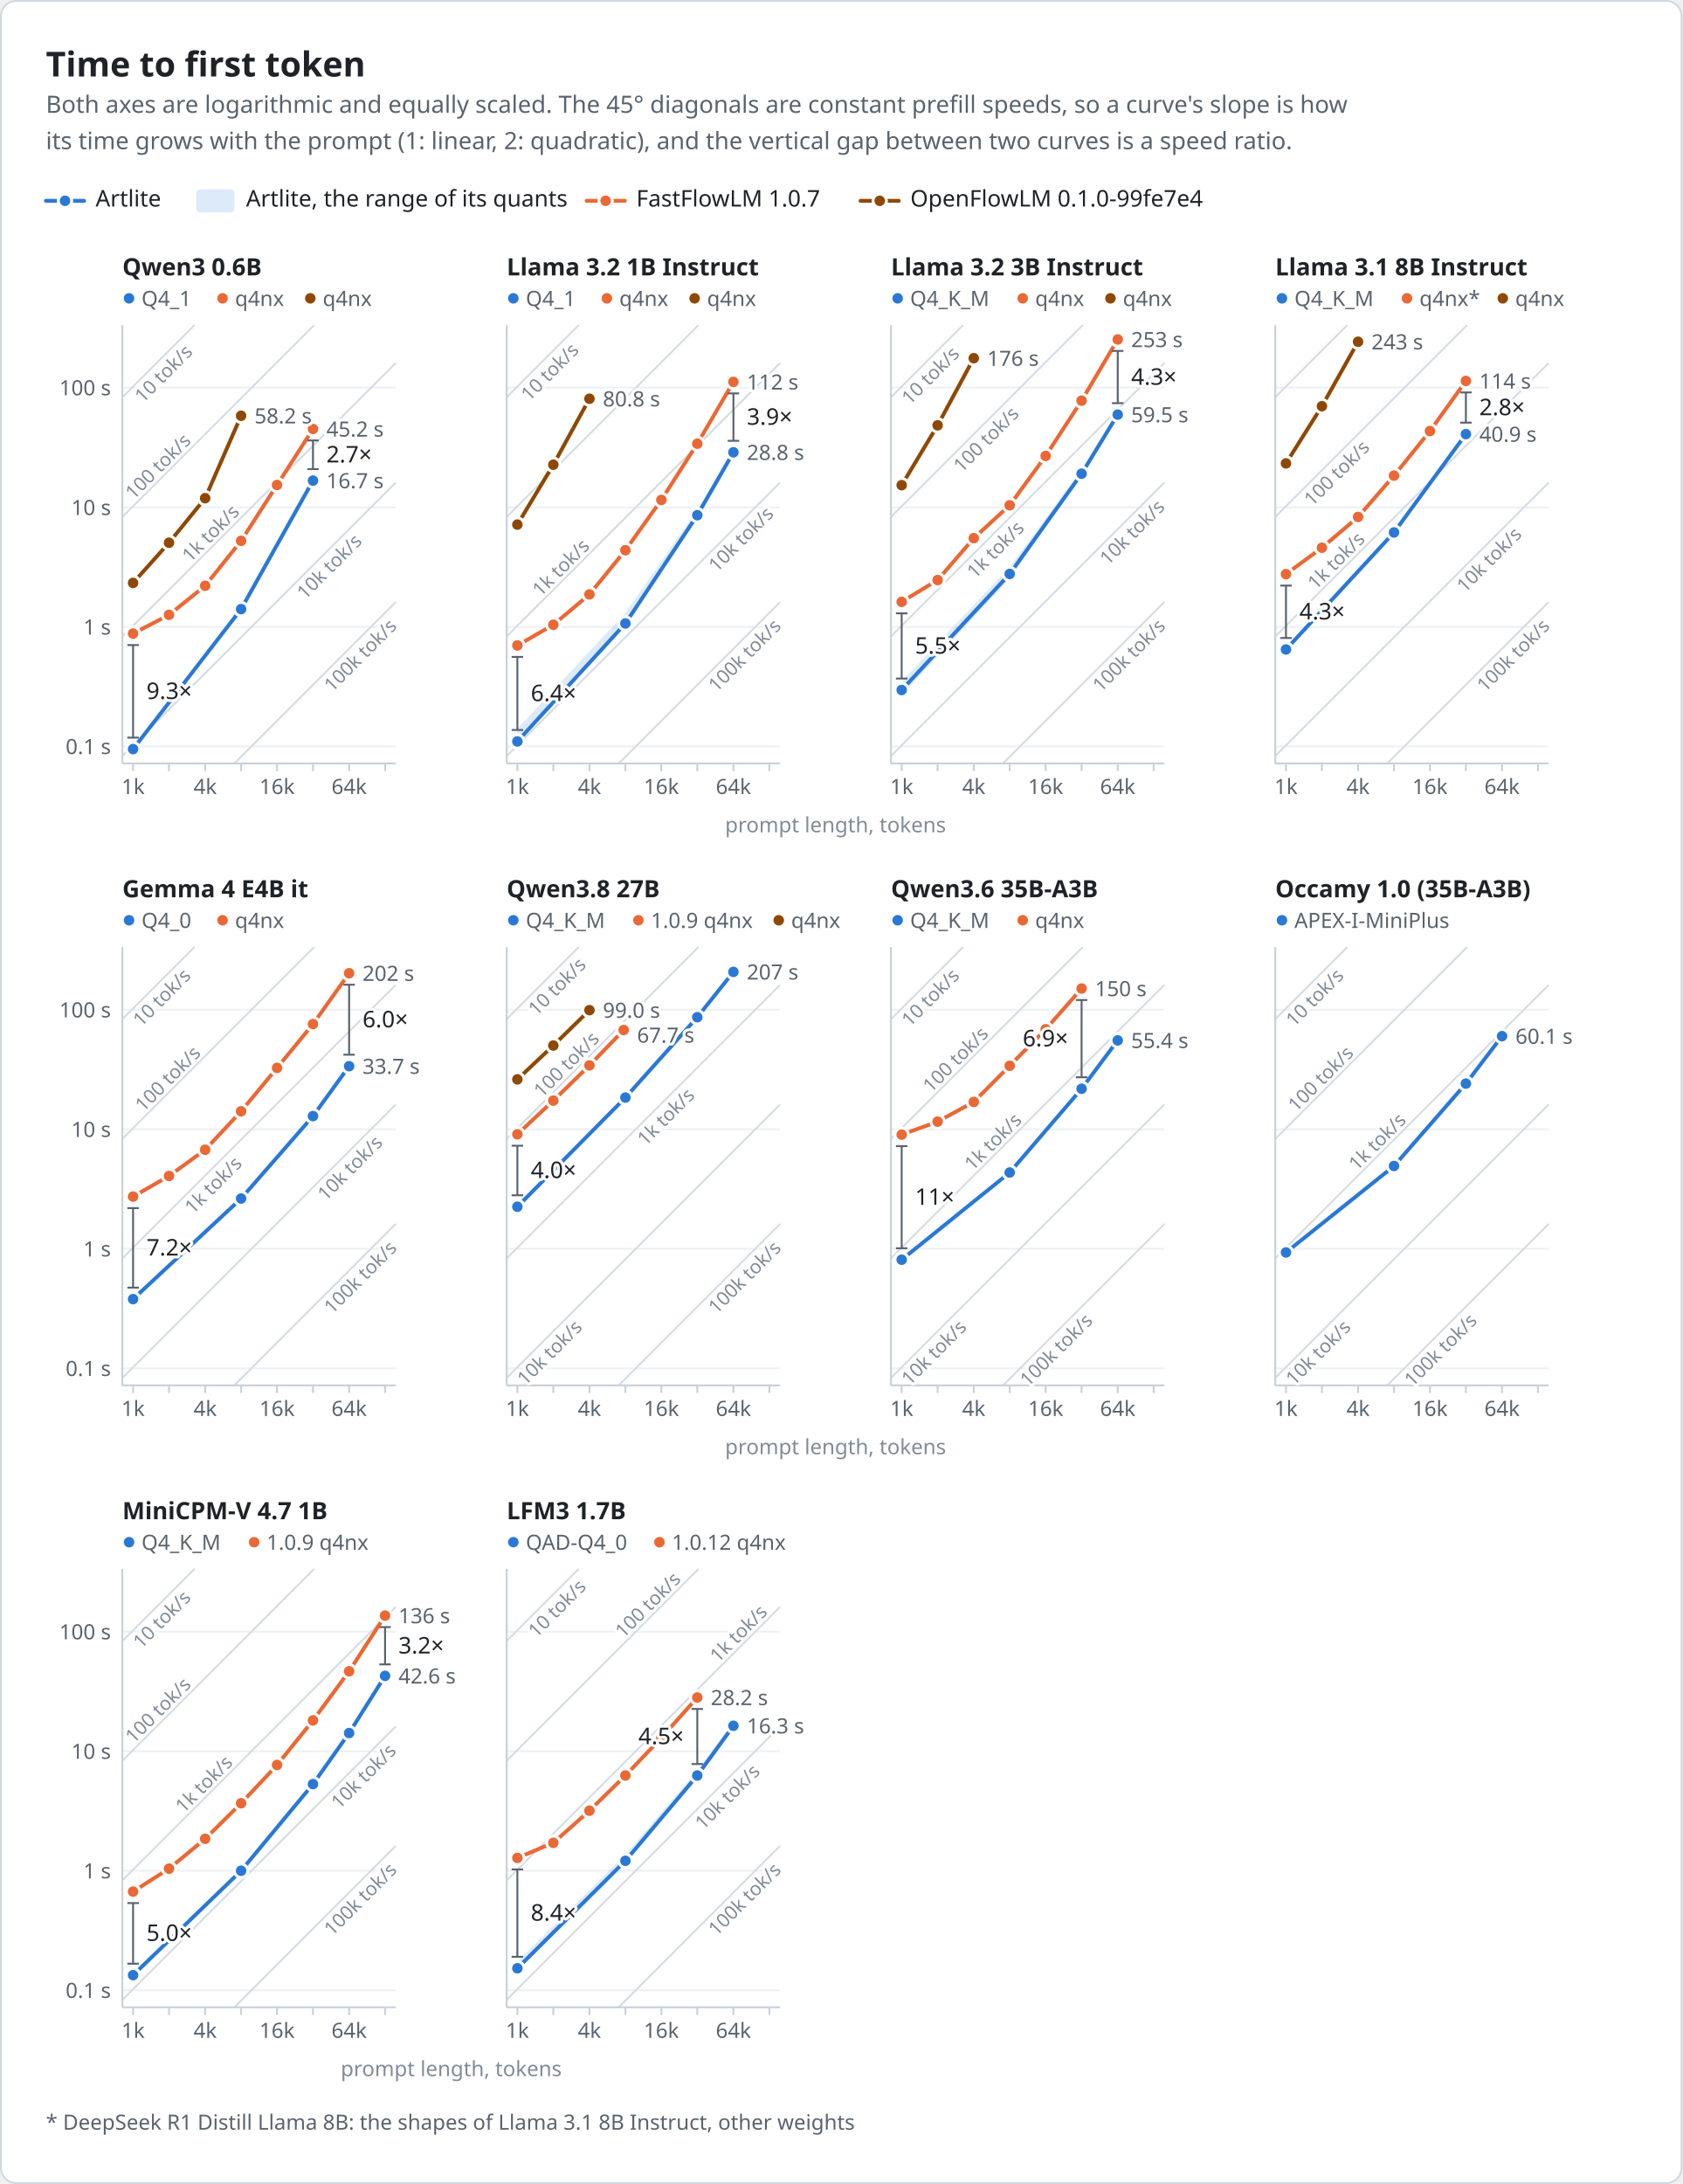
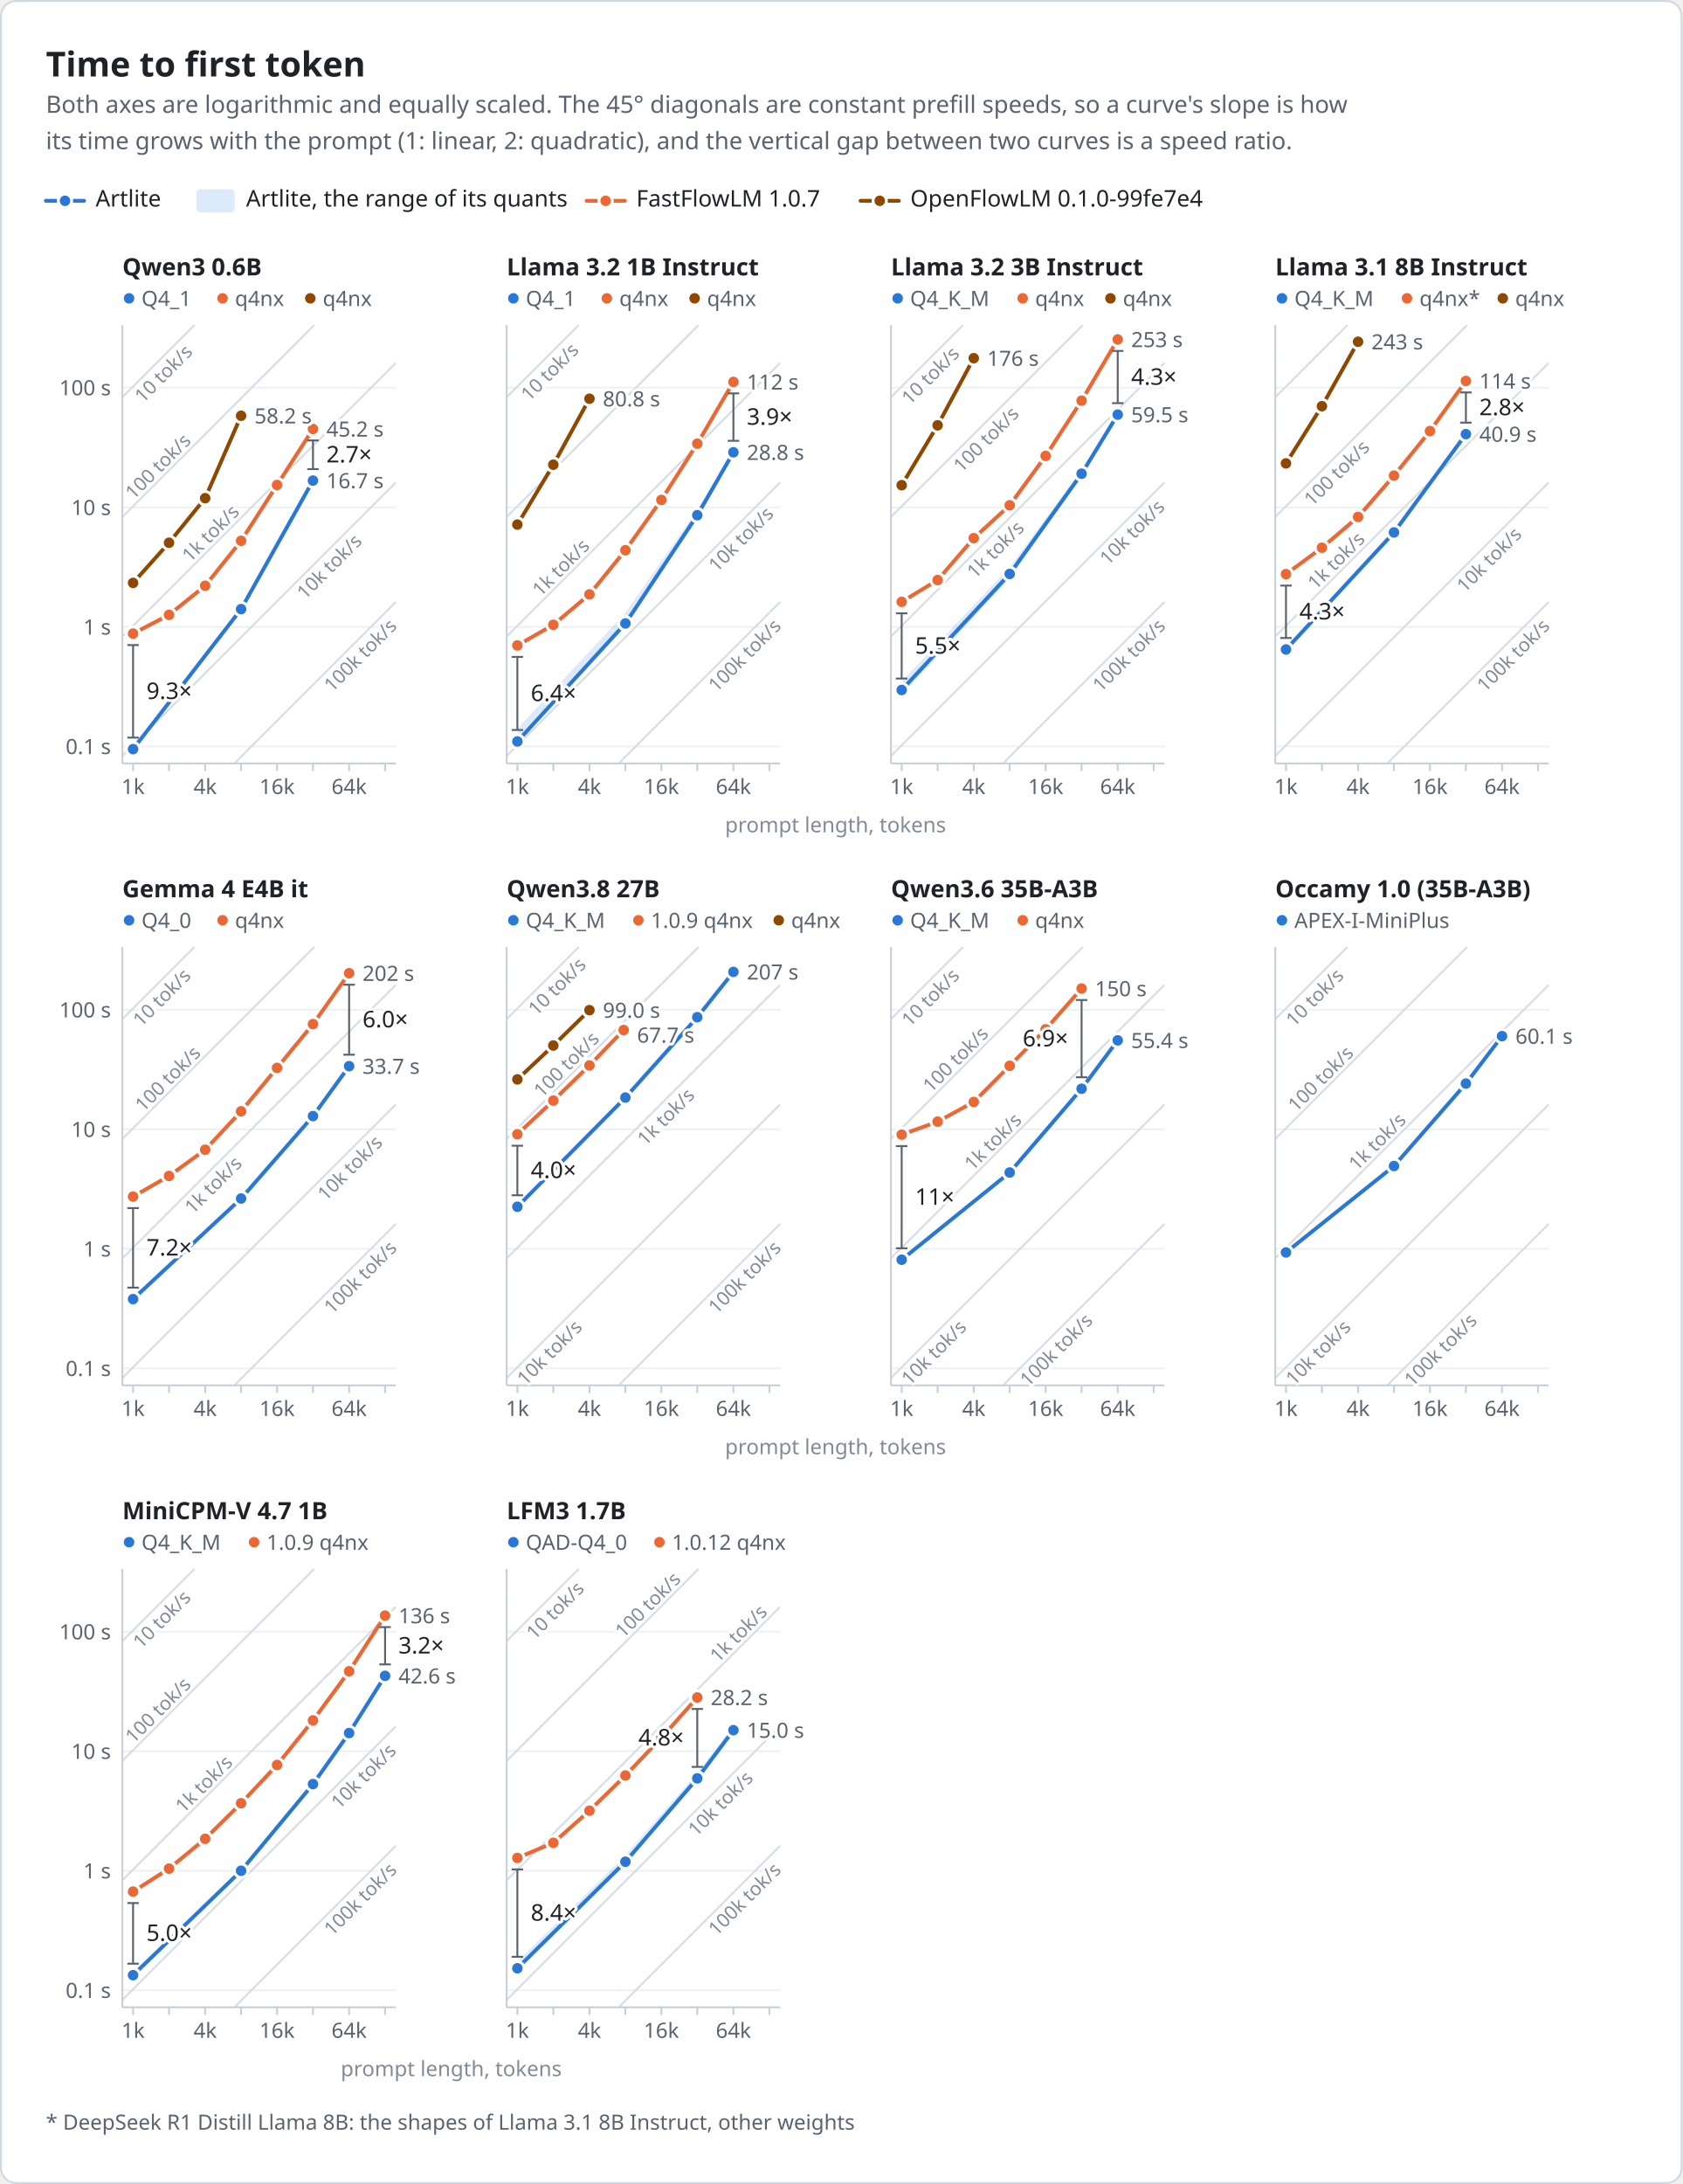
<svg xmlns="http://www.w3.org/2000/svg" width="880" height="1142" viewBox="0 0 880 1142" role="img" aria-labelledby="t d">
  <style>text{font-family:-apple-system, BlinkMacSystemFont, "Segoe UI", "Noto Sans", Helvetica, Arial, sans-serif;font-size:11px;fill:#59636e;font-variant-numeric:tabular-nums}.title{font-size:18px;font-weight:600;fill:#1f2328}.sub{font-size:12.5px}.h{font-size:12.5px;font-weight:600;fill:#1f2328}.lbl{font-size:12px;fill:#1f2328}.lbl2{font-size:12px}.strong{font-weight:600;fill:#1f2328}.muted{fill:#818b98}.small{font-size:10px}.halo{paint-order:stroke;stroke:#ffffff;stroke-width:3px;stroke-linejoin:round}.grid{stroke:#eef1f4}.axis{stroke:#c8d1da}.guide{stroke:#d5dce3}.bracket{stroke:#59636e;fill:none}.ft{fill:#86b6ef}.detail{font-size:12px;font-weight:400;fill:#59636e}.tile{fill:#eef1f4;stroke:#59636e;stroke-width:1}.cut{stroke:#59636e;stroke-width:.75;fill:none}.f0{fill:#2a78d6}.l0{stroke:#2a78d6;stroke-width:2;fill:none;stroke-linejoin:round;stroke-linecap:round}.d0{fill:#2a78d6;stroke:#ffffff;stroke-width:1.5}.b0{fill:#2a78d6;fill-opacity:.16}.f1{fill:#eb6834}.l1{stroke:#eb6834;stroke-width:2;fill:none;stroke-linejoin:round;stroke-linecap:round}.d1{fill:#eb6834;stroke:#ffffff;stroke-width:1.5}.b1{fill:#eb6834;fill-opacity:.16}.f2{fill:#1baf7a}.l2{stroke:#1baf7a;stroke-width:2;fill:none;stroke-linejoin:round;stroke-linecap:round}.d2{fill:#1baf7a;stroke:#ffffff;stroke-width:1.5}.b2{fill:#1baf7a;fill-opacity:.16}.f3{fill:#8f4801}.l3{stroke:#8f4801;stroke-width:2;fill:none;stroke-linejoin:round;stroke-linecap:round}.d3{fill:#8f4801;stroke:#ffffff;stroke-width:1.5}.b3{fill:#8f4801;fill-opacity:.16}</style>
  <rect x="0.5" y="0.5" width="879" height="1141" rx="8" fill="#ffffff" stroke="#d1d9e0" />
  <text x="24.0" y="40.0" class="title">Time to first token</text>
  <text x="24.0" y="59.0" class="sub">Both axes are logarithmic and equally scaled. The 45° diagonals are constant prefill speeds, so a curve's slope is how</text>
  <text x="24.0" y="78.0" class="sub">its time grows with the prompt (1: linear, 2: quadratic), and the vertical gap between two curves is a speed ratio.</text>
  <line x1="24.0" y1="105.0" x2="44.0" y2="105.0" class="l0" />
  <circle cx="34" cy="105" r="3.5" class="d0" />
  <text x="50.0" y="108.0" class="lbl">Artlite</text>
  <rect x="102.672" y="99" width="20" height="12" rx="2" class="b0" />
  <text x="128.7" y="108.0" class="lbl">Artlite, the range of its quants</text>
  <line x1="306.8" y1="105.0" x2="326.8" y2="105.0" class="l1" />
  <circle cx="316.756" cy="105" r="3.5" class="d1" />
  <text x="332.8" y="108.0" class="lbl">FastFlowLM 1.0.7</text>
  <line x1="450.1" y1="105.0" x2="470.1" y2="105.0" class="l3" />
  <circle cx="460.12" cy="105" r="3.5" class="d3" />
  <text x="476.1" y="108.0" class="lbl">OpenFlowLM 0.1.0-99fe7e4</text>
  <text x="64.0" y="144.0" class="h">Qwen3 0.6B</text>
  <circle cx="67.5" cy="156.0" r="3.5" class="d0" />
  <text x="74.0" y="160.0">Q4_1</text>
  <circle cx="116.4" cy="156.0" r="3.5" class="d1" />
  <text x="122.9" y="160.0">q4nx</text>
  <circle cx="162.3" cy="156.0" r="3.5" class="d3" />
  <text x="168.8" y="160.0">q4nx</text>
  <line x1="64.0" y1="390.3" x2="207.0" y2="390.3" class="grid" />
  <text x="58.0" y="394.3" text-anchor="end">0.1 s</text>
  <line x1="64.0" y1="327.8" x2="207.0" y2="327.8" class="grid" />
  <text x="58.0" y="331.8" text-anchor="end">1 s</text>
  <line x1="64.0" y1="265.3" x2="207.0" y2="265.3" class="grid" />
  <text x="58.0" y="269.3" text-anchor="end">10 s</text>
  <line x1="64.0" y1="202.7" x2="207.0" y2="202.7" class="grid" />
  <text x="58.0" y="206.7" text-anchor="end">100 s</text>
  <line x1="64.0" y1="207.7" x2="101.7" y2="170.0" class="guide" />
  <line x1="64.0" y1="270.3" x2="164.3" y2="170.0" class="guide" />
  <line x1="64.0" y1="332.8" x2="207.0" y2="189.8" class="guide" />
  <line x1="64.0" y1="395.3" x2="207.0" y2="252.3" class="guide" />
  <line x1="122.6" y1="399.2" x2="207.0" y2="314.8" class="guide" />
  <line x1="64.0" y1="399.2" x2="207.0" y2="399.2" class="axis" />
  <line x1="64.0" y1="170.0" x2="64.0" y2="399.2" class="axis" />
  <line x1="69.6" y1="399.2" x2="69.6" y2="403.2" class="axis" />
  <text x="69.6" y="415.2" text-anchor="middle">1k</text>
  <line x1="88.4" y1="399.2" x2="88.4" y2="403.2" class="axis" />
  <line x1="107.3" y1="399.2" x2="107.3" y2="403.2" class="axis" />
  <text x="107.3" y="415.2" text-anchor="middle">4k</text>
  <line x1="126.1" y1="399.2" x2="126.1" y2="403.2" class="axis" />
  <line x1="144.9" y1="399.2" x2="144.9" y2="403.2" class="axis" />
  <text x="144.9" y="415.2" text-anchor="middle">16k</text>
  <line x1="163.7" y1="399.2" x2="163.7" y2="403.2" class="axis" />
  <line x1="182.6" y1="399.2" x2="182.6" y2="403.2" class="axis" />
  <text x="182.6" y="415.2" text-anchor="middle">64k</text>
  <line x1="201.4" y1="399.2" x2="201.4" y2="403.2" class="axis" />
  <polyline points="69.6,331.3 88.4,321.5 107.3,306.3 126.1,282.8 144.9,253.6 163.7,224.3" class="l1" />
  <circle cx="69.6" cy="331.3" r="3.5" class="d1" />
  <circle cx="88.4" cy="321.5" r="3.5" class="d1" />
  <circle cx="107.3" cy="306.3" r="3.5" class="d1" />
  <circle cx="126.1" cy="282.8" r="3.5" class="d1" />
  <circle cx="144.9" cy="253.6" r="3.5" class="d1" />
  <circle cx="163.7" cy="224.3" r="3.5" class="d1" />
  <polyline points="69.6,304.8 88.4,283.8 107.3,260.5 126.1,217.4" class="l3" />
  <circle cx="69.6" cy="304.8" r="3.5" class="d3" />
  <circle cx="88.4" cy="283.8" r="3.5" class="d3" />
  <circle cx="107.3" cy="260.5" r="3.5" class="d3" />
  <circle cx="126.1" cy="217.4" r="3.5" class="d3" />
  <polyline points="69.6,391.7 126.1,318.5 163.7,251.3" class="l0" />
  <circle cx="69.6" cy="391.7" r="3.5" class="d0" />
  <circle cx="126.1" cy="318.5" r="3.5" class="d0" />
  <circle cx="163.7" cy="251.3" r="3.5" class="d0" />
  <text x="133.1" y="221.4" class="halo">58.2 s</text>
  <text x="170.7" y="228.3" class="halo">45.2 s</text>
  <text x="170.7" y="255.3" class="halo">16.7 s</text>
  <path d="M66.6,385.7h6M69.6,385.7V337.3M66.6,337.3h6" class="bracket" />
  <text x="76.6" y="365.5" class="lbl halo">9.3×</text>
  <path d="M160.7,245.3h6M163.7,245.3V230.3M160.7,230.3h6" class="bracket" />
  <text x="170.7" y="241.8" class="lbl halo">2.7×</text>
  <text x="88.0" y="197.8" text-anchor="middle" class="muted small halo" transform="rotate(-45.0 88.0 197.8)">10 tok/s</text>
  <text x="85.1" y="246.3" text-anchor="middle" class="muted small halo" transform="rotate(-45.0 85.1 246.3)">100 tok/s</text>
  <text x="112.6" y="281.3" text-anchor="middle" class="muted small halo" transform="rotate(-45.0 112.6 281.3)">1k tok/s</text>
  <text x="174.7" y="298.7" text-anchor="middle" class="muted small halo" transform="rotate(-45.0 174.7 298.7)">10k tok/s</text>
  <text x="190.9" y="345.1" text-anchor="middle" class="muted small halo" transform="rotate(-45.0 190.9 345.1)">100k tok/s</text>
  <text x="265.0" y="144.0" class="h">Llama 3.2 1B Instruct</text>
  <circle cx="268.5" cy="156.0" r="3.5" class="d0" />
  <text x="275.0" y="160.0">Q4_1</text>
  <circle cx="317.4" cy="156.0" r="3.5" class="d1" />
  <text x="323.9" y="160.0">q4nx</text>
  <circle cx="363.3" cy="156.0" r="3.5" class="d3" />
  <text x="369.8" y="160.0">q4nx</text>
  <line x1="265.0" y1="390.3" x2="408.0" y2="390.3" class="grid" />
  <line x1="265.0" y1="327.8" x2="408.0" y2="327.8" class="grid" />
  <line x1="265.0" y1="265.3" x2="408.0" y2="265.3" class="grid" />
  <line x1="265.0" y1="202.7" x2="408.0" y2="202.7" class="grid" />
  <line x1="265.0" y1="207.7" x2="302.7" y2="170.0" class="guide" />
  <line x1="265.0" y1="270.3" x2="365.3" y2="170.0" class="guide" />
  <line x1="265.0" y1="332.8" x2="408.0" y2="189.8" class="guide" />
  <line x1="265.0" y1="395.3" x2="408.0" y2="252.3" class="guide" />
  <line x1="323.6" y1="399.2" x2="408.0" y2="314.8" class="guide" />
  <line x1="265.0" y1="399.2" x2="408.0" y2="399.2" class="axis" />
  <line x1="265.0" y1="170.0" x2="265.0" y2="399.2" class="axis" />
  <line x1="270.6" y1="399.2" x2="270.6" y2="403.2" class="axis" />
  <text x="270.6" y="415.2" text-anchor="middle">1k</text>
  <line x1="289.4" y1="399.2" x2="289.4" y2="403.2" class="axis" />
  <line x1="308.3" y1="399.2" x2="308.3" y2="403.2" class="axis" />
  <text x="308.3" y="415.2" text-anchor="middle">4k</text>
  <line x1="327.1" y1="399.2" x2="327.1" y2="403.2" class="axis" />
  <line x1="345.9" y1="399.2" x2="345.9" y2="403.2" class="axis" />
  <text x="345.9" y="415.2" text-anchor="middle">16k</text>
  <line x1="364.7" y1="399.2" x2="364.7" y2="403.2" class="axis" />
  <line x1="383.6" y1="399.2" x2="383.6" y2="403.2" class="axis" />
  <text x="383.6" y="415.2" text-anchor="middle">64k</text>
  <line x1="402.4" y1="399.2" x2="402.4" y2="403.2" class="axis" />
  <polygon points="270.6,381.0 327.1,320.5 364.7,266.5 383.6,234.8 383.6,236.6 364.7,269.4 327.1,326.0 270.6,387.7" class="b0" />
  <polyline points="270.6,337.5 289.4,326.7 308.3,310.8 327.1,287.7 345.9,261.4 364.7,232.0 383.6,199.7" class="l1" />
  <circle cx="270.6" cy="337.5" r="3.5" class="d1" />
  <circle cx="289.4" cy="326.7" r="3.5" class="d1" />
  <circle cx="308.3" cy="310.8" r="3.5" class="d1" />
  <circle cx="327.1" cy="287.7" r="3.5" class="d1" />
  <circle cx="345.9" cy="261.4" r="3.5" class="d1" />
  <circle cx="364.7" cy="232.0" r="3.5" class="d1" />
  <circle cx="383.6" cy="199.7" r="3.5" class="d1" />
  <polyline points="270.6,274.3 289.4,243.0 308.3,208.5" class="l3" />
  <circle cx="270.6" cy="274.3" r="3.5" class="d3" />
  <circle cx="289.4" cy="243.0" r="3.5" class="d3" />
  <circle cx="308.3" cy="208.5" r="3.5" class="d3" />
  <polyline points="270.6,387.7 327.1,326.0 364.7,269.4 383.6,236.5" class="l0" />
  <circle cx="270.6" cy="387.7" r="3.5" class="d0" />
  <circle cx="327.1" cy="326.0" r="3.5" class="d0" />
  <circle cx="364.7" cy="269.4" r="3.5" class="d0" />
  <circle cx="383.6" cy="236.5" r="3.5" class="d0" />
  <text x="390.6" y="203.7" class="halo">112 s</text>
  <text x="315.3" y="212.5" class="halo">80.8 s</text>
  <text x="390.6" y="240.5" class="halo">28.8 s</text>
  <path d="M267.6,381.7h6M270.6,381.7V343.5M267.6,343.5h6" class="bracket" />
  <text x="277.6" y="366.6" class="lbl halo">6.4×</text>
  <path d="M380.6,230.5h6M383.6,230.5V205.7M380.6,205.7h6" class="bracket" />
  <text x="390.6" y="222.1" class="lbl halo">3.9×</text>
  <text x="290.0" y="196.9" text-anchor="middle" class="muted small halo" transform="rotate(-45.0 290.0 196.9)">10 tok/s</text>
  <text x="295.8" y="299.2" text-anchor="middle" class="muted small halo" transform="rotate(-45.0 295.8 299.2)">1k tok/s</text>
  <text x="390.0" y="284.4" text-anchor="middle" class="muted small halo" transform="rotate(-45.0 390.0 284.4)">10k tok/s</text>
  <text x="391.9" y="345.1" text-anchor="middle" class="muted small halo" transform="rotate(-45.0 391.9 345.1)">100k tok/s</text>
  <text x="466.0" y="144.0" class="h">Llama 3.2 3B Instruct</text>
  <circle cx="469.5" cy="156.0" r="3.5" class="d0" />
  <text x="476.0" y="160.0">Q4_K_M</text>
  <circle cx="534.9" cy="156.0" r="3.5" class="d1" />
  <text x="541.4" y="160.0">q4nx</text>
  <circle cx="580.8" cy="156.0" r="3.5" class="d3" />
  <text x="587.3" y="160.0">q4nx</text>
  <line x1="466.0" y1="390.3" x2="609.0" y2="390.3" class="grid" />
  <line x1="466.0" y1="327.8" x2="609.0" y2="327.8" class="grid" />
  <line x1="466.0" y1="265.3" x2="609.0" y2="265.3" class="grid" />
  <line x1="466.0" y1="202.7" x2="609.0" y2="202.7" class="grid" />
  <line x1="466.0" y1="207.7" x2="503.7" y2="170.0" class="guide" />
  <line x1="466.0" y1="270.3" x2="566.3" y2="170.0" class="guide" />
  <line x1="466.0" y1="332.8" x2="609.0" y2="189.8" class="guide" />
  <line x1="466.0" y1="395.3" x2="609.0" y2="252.3" class="guide" />
  <line x1="524.6" y1="399.2" x2="609.0" y2="314.8" class="guide" />
  <line x1="466.0" y1="399.2" x2="609.0" y2="399.2" class="axis" />
  <line x1="466.0" y1="170.0" x2="466.0" y2="399.2" class="axis" />
  <line x1="471.6" y1="399.2" x2="471.6" y2="403.2" class="axis" />
  <text x="471.6" y="415.2" text-anchor="middle">1k</text>
  <line x1="490.4" y1="399.2" x2="490.4" y2="403.2" class="axis" />
  <line x1="509.3" y1="399.2" x2="509.3" y2="403.2" class="axis" />
  <text x="509.3" y="415.2" text-anchor="middle">4k</text>
  <line x1="528.1" y1="399.2" x2="528.1" y2="403.2" class="axis" />
  <line x1="546.9" y1="399.2" x2="546.9" y2="403.2" class="axis" />
  <text x="546.9" y="415.2" text-anchor="middle">16k</text>
  <line x1="565.7" y1="399.2" x2="565.7" y2="403.2" class="axis" />
  <line x1="584.6" y1="399.2" x2="584.6" y2="403.2" class="axis" />
  <text x="584.6" y="415.2" text-anchor="middle">64k</text>
  <line x1="603.4" y1="399.2" x2="603.4" y2="403.2" class="axis" />
  <polygon points="471.6,356.3 528.1,296.5 565.7,245.6 565.7,249.2 528.1,302.5 471.6,363.5" class="b0" />
  <polyline points="471.6,314.7 490.4,303.3 509.3,281.4 528.1,264.2 546.9,238.4 565.7,209.5 584.6,177.5" class="l1" />
  <circle cx="471.6" cy="314.7" r="3.5" class="d1" />
  <circle cx="490.4" cy="303.3" r="3.5" class="d1" />
  <circle cx="509.3" cy="281.4" r="3.5" class="d1" />
  <circle cx="528.1" cy="264.2" r="3.5" class="d1" />
  <circle cx="546.9" cy="238.4" r="3.5" class="d1" />
  <circle cx="565.7" cy="209.5" r="3.5" class="d1" />
  <circle cx="584.6" cy="177.5" r="3.5" class="d1" />
  <polyline points="471.6,253.7 490.4,222.4 509.3,187.3" class="l3" />
  <circle cx="471.6" cy="253.7" r="3.5" class="d3" />
  <circle cx="490.4" cy="222.4" r="3.5" class="d3" />
  <circle cx="509.3" cy="187.3" r="3.5" class="d3" />
  <polyline points="471.6,360.8 528.1,300.1 565.7,247.7 584.6,216.8" class="l0" />
  <circle cx="471.6" cy="360.8" r="3.5" class="d0" />
  <circle cx="528.1" cy="300.1" r="3.5" class="d0" />
  <circle cx="565.7" cy="247.7" r="3.5" class="d0" />
  <circle cx="584.6" cy="216.8" r="3.5" class="d0" />
  <text x="591.6" y="181.5" class="halo">253 s</text>
  <text x="516.3" y="191.3" class="halo">176 s</text>
  <text x="591.6" y="220.8" class="halo">59.5 s</text>
  <path d="M468.6,354.8h6M471.6,354.8V320.7M468.6,320.7h6" class="bracket" />
  <text x="478.6" y="341.8" class="lbl halo">5.5×</text>
  <path d="M581.6,210.8h6M584.6,210.8V183.5M581.6,183.5h6" class="bracket" />
  <text x="591.6" y="201.2" class="lbl halo">4.3×</text>
  <text x="489.1" y="198.8" text-anchor="middle" class="muted small halo" transform="rotate(-45.0 489.1 198.8)">10 tok/s</text>
  <text x="518.2" y="232.2" text-anchor="middle" class="muted small halo" transform="rotate(-45.0 518.2 232.2)">100 tok/s</text>
  <text x="523.1" y="289.8" text-anchor="middle" class="muted small halo" transform="rotate(-45.0 523.1 289.8)">1k tok/s</text>
  <text x="594.6" y="280.8" text-anchor="middle" class="muted small halo" transform="rotate(-45.0 594.6 280.8)">10k tok/s</text>
  <text x="592.9" y="345.1" text-anchor="middle" class="muted small halo" transform="rotate(-45.0 592.9 345.1)">100k tok/s</text>
  <text x="667.0" y="144.0" class="h">Llama 3.1 8B Instruct</text>
  <circle cx="670.5" cy="156.0" r="3.5" class="d0" />
  <text x="677.0" y="160.0">Q4_K_M</text>
  <circle cx="735.9" cy="156.0" r="3.5" class="d1" />
  <text x="742.4" y="160.0">q4nx*</text>
  <circle cx="786.0" cy="156.0" r="3.5" class="d3" />
  <text x="792.5" y="160.0">q4nx</text>
  <line x1="667.0" y1="390.3" x2="810.0" y2="390.3" class="grid" />
  <line x1="667.0" y1="327.8" x2="810.0" y2="327.8" class="grid" />
  <line x1="667.0" y1="265.3" x2="810.0" y2="265.3" class="grid" />
  <line x1="667.0" y1="202.7" x2="810.0" y2="202.7" class="grid" />
  <line x1="667.0" y1="207.7" x2="704.7" y2="170.0" class="guide" />
  <line x1="667.0" y1="270.3" x2="767.3" y2="170.0" class="guide" />
  <line x1="667.0" y1="332.8" x2="810.0" y2="189.8" class="guide" />
  <line x1="667.0" y1="395.3" x2="810.0" y2="252.3" class="guide" />
  <line x1="725.6" y1="399.2" x2="810.0" y2="314.8" class="guide" />
  <line x1="667.0" y1="399.2" x2="810.0" y2="399.2" class="axis" />
  <line x1="667.0" y1="170.0" x2="667.0" y2="399.2" class="axis" />
  <line x1="672.6" y1="399.2" x2="672.6" y2="403.2" class="axis" />
  <text x="672.6" y="415.2" text-anchor="middle">1k</text>
  <line x1="691.4" y1="399.2" x2="691.4" y2="403.2" class="axis" />
  <line x1="710.3" y1="399.2" x2="710.3" y2="403.2" class="axis" />
  <text x="710.3" y="415.2" text-anchor="middle">4k</text>
  <line x1="729.1" y1="399.2" x2="729.1" y2="403.2" class="axis" />
  <line x1="747.9" y1="399.2" x2="747.9" y2="403.2" class="axis" />
  <text x="747.9" y="415.2" text-anchor="middle">16k</text>
  <line x1="766.7" y1="399.2" x2="766.7" y2="403.2" class="axis" />
  <line x1="785.6" y1="399.2" x2="785.6" y2="403.2" class="axis" />
  <text x="785.6" y="415.2" text-anchor="middle">64k</text>
  <line x1="804.4" y1="399.2" x2="804.4" y2="403.2" class="axis" />
  <polygon points="672.6,339.6 729.1,278.4 766.7,227.0 766.7,227.7 729.1,279.6 672.6,341.0" class="b0" />
  <polyline points="672.6,300.2 691.4,286.4 710.3,270.3 729.1,248.7 747.9,225.4 766.7,199.2" class="l1" />
  <circle cx="672.6" cy="300.2" r="3.5" class="d1" />
  <circle cx="691.4" cy="286.4" r="3.5" class="d1" />
  <circle cx="710.3" cy="270.3" r="3.5" class="d1" />
  <circle cx="729.1" cy="248.7" r="3.5" class="d1" />
  <circle cx="747.9" cy="225.4" r="3.5" class="d1" />
  <circle cx="766.7" cy="199.2" r="3.5" class="d1" />
  <polyline points="672.6,242.3 691.4,212.4 710.3,178.7" class="l3" />
  <circle cx="672.6" cy="242.3" r="3.5" class="d3" />
  <circle cx="691.4" cy="212.4" r="3.5" class="d3" />
  <circle cx="710.3" cy="178.7" r="3.5" class="d3" />
  <polyline points="672.6,339.6 729.1,278.4 766.7,227.0" class="l0" />
  <circle cx="672.6" cy="339.6" r="3.5" class="d0" />
  <circle cx="729.1" cy="278.4" r="3.5" class="d0" />
  <circle cx="766.7" cy="227.0" r="3.5" class="d0" />
  <text x="717.3" y="182.7" class="halo">243 s</text>
  <text x="773.7" y="203.2" class="halo">114 s</text>
  <text x="773.7" y="231.0" class="halo">40.9 s</text>
  <path d="M669.6,333.6h6M672.6,333.6V306.2M669.6,306.2h6" class="bracket" />
  <text x="679.6" y="323.9" class="lbl halo">4.3×</text>
  <path d="M763.7,221.0h6M766.7,221.0V205.2M763.7,205.2h6" class="bracket" />
  <text x="773.7" y="217.1" class="lbl halo">2.8×</text>
  <text x="701.6" y="249.8" text-anchor="middle" class="muted small halo" transform="rotate(-45.0 701.6 249.8)">100 tok/s</text>
  <text x="701.3" y="295.6" text-anchor="middle" class="muted small halo" transform="rotate(-45.0 701.3 295.6)">1k tok/s</text>
  <text x="781.3" y="295.1" text-anchor="middle" class="muted small halo" transform="rotate(-45.0 781.3 295.1)">10k tok/s</text>
  <text x="793.9" y="345.1" text-anchor="middle" class="muted small halo" transform="rotate(-45.0 793.9 345.1)">100k tok/s</text>
  <text x="437.0" y="435.2" text-anchor="middle" class="muted">prompt length, tokens</text>
  <text x="64.0" y="469.2" class="h">Gemma 4 E4B it</text>
  <circle cx="67.5" cy="481.2" r="3.5" class="d0" />
  <text x="74.0" y="485.2">Q4_0</text>
  <circle cx="116.4" cy="481.2" r="3.5" class="d1" />
  <text x="122.9" y="485.2">q4nx</text>
  <line x1="64.0" y1="715.5" x2="207.0" y2="715.5" class="grid" />
  <text x="58.0" y="719.5" text-anchor="end">0.1 s</text>
  <line x1="64.0" y1="653.0" x2="207.0" y2="653.0" class="grid" />
  <text x="58.0" y="657.0" text-anchor="end">1 s</text>
  <line x1="64.0" y1="590.5" x2="207.0" y2="590.5" class="grid" />
  <text x="58.0" y="594.5" text-anchor="end">10 s</text>
  <line x1="64.0" y1="528.0" x2="207.0" y2="528.0" class="grid" />
  <text x="58.0" y="532.0" text-anchor="end">100 s</text>
  <line x1="64.0" y1="532.9" x2="101.7" y2="495.2" class="guide" />
  <line x1="64.0" y1="595.5" x2="164.3" y2="495.2" class="guide" />
  <line x1="64.0" y1="658.0" x2="207.0" y2="515.0" class="guide" />
  <line x1="64.0" y1="720.5" x2="207.0" y2="577.5" class="guide" />
  <line x1="122.6" y1="724.4" x2="207.0" y2="640.0" class="guide" />
  <line x1="64.0" y1="724.4" x2="207.0" y2="724.4" class="axis" />
  <line x1="64.0" y1="495.2" x2="64.0" y2="724.4" class="axis" />
  <line x1="69.6" y1="724.4" x2="69.6" y2="728.4" class="axis" />
  <text x="69.6" y="740.4" text-anchor="middle">1k</text>
  <line x1="88.4" y1="724.4" x2="88.4" y2="728.4" class="axis" />
  <line x1="107.3" y1="724.4" x2="107.3" y2="728.4" class="axis" />
  <text x="107.3" y="740.4" text-anchor="middle">4k</text>
  <line x1="126.1" y1="724.4" x2="126.1" y2="728.4" class="axis" />
  <line x1="144.9" y1="724.4" x2="144.9" y2="728.4" class="axis" />
  <text x="144.9" y="740.4" text-anchor="middle">16k</text>
  <line x1="163.7" y1="724.4" x2="163.7" y2="728.4" class="axis" />
  <line x1="182.6" y1="724.4" x2="182.6" y2="728.4" class="axis" />
  <text x="182.6" y="740.4" text-anchor="middle">64k</text>
  <line x1="201.4" y1="724.4" x2="201.4" y2="728.4" class="axis" />
  <polyline points="69.6,625.7 88.4,614.9 107.3,601.2 126.1,581.1 144.9,558.4 163.7,535.5 182.6,508.9" class="l1" />
  <circle cx="69.6" cy="625.7" r="3.5" class="d1" />
  <circle cx="88.4" cy="614.9" r="3.5" class="d1" />
  <circle cx="107.3" cy="601.2" r="3.5" class="d1" />
  <circle cx="126.1" cy="581.1" r="3.5" class="d1" />
  <circle cx="144.9" cy="558.4" r="3.5" class="d1" />
  <circle cx="163.7" cy="535.5" r="3.5" class="d1" />
  <circle cx="182.6" cy="508.9" r="3.5" class="d1" />
  <polyline points="69.6,679.3 126.1,626.7 163.7,583.6 182.6,557.5" class="l0" />
  <circle cx="69.6" cy="679.3" r="3.5" class="d0" />
  <circle cx="126.1" cy="626.7" r="3.5" class="d0" />
  <circle cx="163.7" cy="583.6" r="3.5" class="d0" />
  <circle cx="182.6" cy="557.5" r="3.5" class="d0" />
  <text x="189.6" y="512.9" class="halo">202 s</text>
  <text x="189.6" y="561.5" class="halo">33.7 s</text>
  <path d="M66.6,673.3h6M69.6,673.3V631.7M66.6,631.7h6" class="bracket" />
  <text x="76.6" y="656.5" class="lbl halo">7.2×</text>
  <path d="M179.6,551.5h6M182.6,551.5V514.9M179.6,514.9h6" class="bracket" />
  <text x="189.6" y="537.2" class="lbl halo">6.0×</text>
  <text x="87.1" y="524.0" text-anchor="middle" class="muted small halo" transform="rotate(-45.0 87.1 524.0)">10 tok/s</text>
  <text x="90.2" y="566.5" text-anchor="middle" class="muted small halo" transform="rotate(-45.0 90.2 566.5)">100 tok/s</text>
  <text x="114.0" y="622.1" text-anchor="middle" class="muted small halo" transform="rotate(-45.0 114.0 622.1)">1k tok/s</text>
  <text x="185.5" y="613.2" text-anchor="middle" class="muted small halo" transform="rotate(-45.0 185.5 613.2)">10k tok/s</text>
  <text x="190.9" y="670.3" text-anchor="middle" class="muted small halo" transform="rotate(-45.0 190.9 670.3)">100k tok/s</text>
  <text x="265.0" y="469.2" class="h">Qwen3.8 27B</text>
  <circle cx="268.5" cy="481.2" r="3.5" class="d0" />
  <text x="275.0" y="485.2">Q4_K_M</text>
  <circle cx="333.9" cy="481.2" r="3.5" class="d1" />
  <text x="340.4" y="485.2">1.0.9 q4nx</text>
  <circle cx="407.3" cy="481.2" r="3.5" class="d3" />
  <text x="413.8" y="485.2">q4nx</text>
  <line x1="265.0" y1="715.5" x2="408.0" y2="715.5" class="grid" />
  <line x1="265.0" y1="653.0" x2="408.0" y2="653.0" class="grid" />
  <line x1="265.0" y1="590.5" x2="408.0" y2="590.5" class="grid" />
  <line x1="265.0" y1="528.0" x2="408.0" y2="528.0" class="grid" />
  <line x1="265.0" y1="532.9" x2="302.7" y2="495.2" class="guide" />
  <line x1="265.0" y1="595.5" x2="365.3" y2="495.2" class="guide" />
  <line x1="265.0" y1="658.0" x2="408.0" y2="515.0" class="guide" />
  <line x1="265.0" y1="720.5" x2="408.0" y2="577.5" class="guide" />
  <line x1="323.6" y1="724.4" x2="408.0" y2="640.0" class="guide" />
  <line x1="265.0" y1="724.4" x2="408.0" y2="724.4" class="axis" />
  <line x1="265.0" y1="495.2" x2="265.0" y2="724.4" class="axis" />
  <line x1="270.6" y1="724.4" x2="270.6" y2="728.4" class="axis" />
  <text x="270.6" y="740.4" text-anchor="middle">1k</text>
  <line x1="289.4" y1="724.4" x2="289.4" y2="728.4" class="axis" />
  <line x1="308.3" y1="724.4" x2="308.3" y2="728.4" class="axis" />
  <text x="308.3" y="740.4" text-anchor="middle">4k</text>
  <line x1="327.1" y1="724.4" x2="327.1" y2="728.4" class="axis" />
  <line x1="345.9" y1="724.4" x2="345.9" y2="728.4" class="axis" />
  <text x="345.9" y="740.4" text-anchor="middle">16k</text>
  <line x1="364.7" y1="724.4" x2="364.7" y2="728.4" class="axis" />
  <line x1="383.6" y1="724.4" x2="383.6" y2="728.4" class="axis" />
  <text x="383.6" y="740.4" text-anchor="middle">64k</text>
  <line x1="402.4" y1="724.4" x2="402.4" y2="728.4" class="axis" />
  <polyline points="270.6,593.1 289.4,575.5 308.3,557.1 326.2,538.6" class="l1" />
  <circle cx="270.6" cy="593.1" r="3.5" class="d1" />
  <circle cx="289.4" cy="575.5" r="3.5" class="d1" />
  <circle cx="308.3" cy="557.1" r="3.5" class="d1" />
  <circle cx="326.2" cy="538.6" r="3.5" class="d1" />
  <polyline points="270.6,564.4 289.4,546.7 308.3,528.2" class="l3" />
  <circle cx="270.6" cy="564.4" r="3.5" class="d3" />
  <circle cx="289.4" cy="546.7" r="3.5" class="d3" />
  <circle cx="308.3" cy="528.2" r="3.5" class="d3" />
  <polyline points="270.6,631.0 327.1,573.9 364.7,531.9 383.6,508.2" class="l0" />
  <circle cx="270.6" cy="631.0" r="3.5" class="d0" />
  <circle cx="327.1" cy="573.9" r="3.5" class="d0" />
  <circle cx="364.7" cy="531.9" r="3.5" class="d0" />
  <circle cx="383.6" cy="508.2" r="3.5" class="d0" />
  <text x="390.6" y="512.2" class="halo">207 s</text>
  <text x="315.3" y="532.2" class="halo">99.0 s</text>
  <text x="333.2" y="545.2" class="halo">67.7 s</text>
  <path d="M267.6,625.0h6M270.6,625.0V599.1M267.6,599.1h6" class="bracket" />
  <text x="277.6" y="616.0" class="lbl halo">4.0×</text>
  <text x="293.8" y="518.3" text-anchor="middle" class="muted small halo" transform="rotate(-45.0 293.8 518.3)">10 tok/s</text>
  <text x="298.7" y="559.0" text-anchor="middle" class="muted small halo" transform="rotate(-45.0 298.7 559.0)">100 tok/s</text>
  <text x="350.7" y="586.4" text-anchor="middle" class="muted small halo" transform="rotate(-45.0 350.7 586.4)">1k tok/s</text>
  <text x="289.9" y="709.7" text-anchor="middle" class="muted small halo" transform="rotate(-45.0 289.9 709.7)">10k tok/s</text>
  <text x="391.9" y="670.3" text-anchor="middle" class="muted small halo" transform="rotate(-45.0 391.9 670.3)">100k tok/s</text>
  <text x="466.0" y="469.2" class="h">Qwen3.6 35B-A3B</text>
  <circle cx="469.5" cy="481.2" r="3.5" class="d0" />
  <text x="476.0" y="485.2">Q4_K_M</text>
  <circle cx="534.9" cy="481.2" r="3.5" class="d1" />
  <text x="541.4" y="485.2">q4nx</text>
  <line x1="466.0" y1="715.5" x2="609.0" y2="715.5" class="grid" />
  <line x1="466.0" y1="653.0" x2="609.0" y2="653.0" class="grid" />
  <line x1="466.0" y1="590.5" x2="609.0" y2="590.5" class="grid" />
  <line x1="466.0" y1="528.0" x2="609.0" y2="528.0" class="grid" />
  <line x1="466.0" y1="532.9" x2="503.7" y2="495.2" class="guide" />
  <line x1="466.0" y1="595.5" x2="566.3" y2="495.2" class="guide" />
  <line x1="466.0" y1="658.0" x2="609.0" y2="515.0" class="guide" />
  <line x1="466.0" y1="720.5" x2="609.0" y2="577.5" class="guide" />
  <line x1="524.6" y1="724.4" x2="609.0" y2="640.0" class="guide" />
  <line x1="466.0" y1="724.4" x2="609.0" y2="724.4" class="axis" />
  <line x1="466.0" y1="495.2" x2="466.0" y2="724.4" class="axis" />
  <line x1="471.6" y1="724.4" x2="471.6" y2="728.4" class="axis" />
  <text x="471.6" y="740.4" text-anchor="middle">1k</text>
  <line x1="490.4" y1="724.4" x2="490.4" y2="728.4" class="axis" />
  <line x1="509.3" y1="724.4" x2="509.3" y2="728.4" class="axis" />
  <text x="509.3" y="740.4" text-anchor="middle">4k</text>
  <line x1="528.1" y1="724.4" x2="528.1" y2="728.4" class="axis" />
  <line x1="546.9" y1="724.4" x2="546.9" y2="728.4" class="axis" />
  <text x="546.9" y="740.4" text-anchor="middle">16k</text>
  <line x1="565.7" y1="724.4" x2="565.7" y2="728.4" class="axis" />
  <line x1="584.6" y1="724.4" x2="584.6" y2="728.4" class="axis" />
  <text x="584.6" y="740.4" text-anchor="middle">64k</text>
  <line x1="603.4" y1="724.4" x2="603.4" y2="728.4" class="axis" />
  <polyline points="471.6,593.3 490.4,586.5 509.3,576.2 528.1,557.3 546.9,538.2 565.7,516.9" class="l1" />
  <circle cx="471.6" cy="593.3" r="3.5" class="d1" />
  <circle cx="490.4" cy="586.5" r="3.5" class="d1" />
  <circle cx="509.3" cy="576.2" r="3.5" class="d1" />
  <circle cx="528.1" cy="557.3" r="3.5" class="d1" />
  <circle cx="546.9" cy="538.2" r="3.5" class="d1" />
  <circle cx="565.7" cy="516.9" r="3.5" class="d1" />
  <polyline points="471.6,658.7 528.1,613.1 565.7,569.3 584.6,544.0" class="l0" />
  <circle cx="471.6" cy="658.7" r="3.5" class="d0" />
  <circle cx="528.1" cy="613.1" r="3.5" class="d0" />
  <circle cx="565.7" cy="569.3" r="3.5" class="d0" />
  <circle cx="584.6" cy="544.0" r="3.5" class="d0" />
  <text x="572.7" y="520.9" class="halo">150 s</text>
  <text x="591.6" y="548.0" class="halo">55.4 s</text>
  <path d="M468.6,652.7h6M471.6,652.7V599.3M468.6,599.3h6" class="bracket" />
  <text x="478.6" y="630.0" class="lbl halo">11×</text>
  <path d="M562.7,563.3h6M565.7,563.3V522.9M562.7,522.9h6" class="bracket" />
  <text x="558.7" y="547.1" text-anchor="end" class="lbl halo">6.9×</text>
  <text x="489.1" y="524.0" text-anchor="middle" class="muted small halo" transform="rotate(-45.0 489.1 524.0)">10 tok/s</text>
  <text x="502.2" y="556.4" text-anchor="middle" class="muted small halo" transform="rotate(-45.0 502.2 556.4)">100 tok/s</text>
  <text x="521.8" y="599.4" text-anchor="middle" class="muted small halo" transform="rotate(-45.0 521.8 599.4)">1k tok/s</text>
  <text x="490.9" y="709.7" text-anchor="middle" class="muted small halo" transform="rotate(-45.0 490.9 709.7)">10k tok/s</text>
  <text x="554.9" y="708.3" text-anchor="middle" class="muted small halo" transform="rotate(-45.0 554.9 708.3)">100k tok/s</text>
  <text x="667.0" y="469.2" class="h">Occamy 1.0 (35B-A3B)</text>
  <circle cx="670.5" cy="481.2" r="3.5" class="d0" />
  <text x="677.0" y="485.2">APEX-I-MiniPlus</text>
  <line x1="667.0" y1="715.5" x2="810.0" y2="715.5" class="grid" />
  <line x1="667.0" y1="653.0" x2="810.0" y2="653.0" class="grid" />
  <line x1="667.0" y1="590.5" x2="810.0" y2="590.5" class="grid" />
  <line x1="667.0" y1="528.0" x2="810.0" y2="528.0" class="grid" />
  <line x1="667.0" y1="532.9" x2="704.7" y2="495.2" class="guide" />
  <line x1="667.0" y1="595.5" x2="767.3" y2="495.2" class="guide" />
  <line x1="667.0" y1="658.0" x2="810.0" y2="515.0" class="guide" />
  <line x1="667.0" y1="720.5" x2="810.0" y2="577.5" class="guide" />
  <line x1="725.6" y1="724.4" x2="810.0" y2="640.0" class="guide" />
  <line x1="667.0" y1="724.4" x2="810.0" y2="724.4" class="axis" />
  <line x1="667.0" y1="495.2" x2="667.0" y2="724.4" class="axis" />
  <line x1="672.6" y1="724.4" x2="672.6" y2="728.4" class="axis" />
  <text x="672.6" y="740.4" text-anchor="middle">1k</text>
  <line x1="691.4" y1="724.4" x2="691.4" y2="728.4" class="axis" />
  <line x1="710.3" y1="724.4" x2="710.3" y2="728.4" class="axis" />
  <text x="710.3" y="740.4" text-anchor="middle">4k</text>
  <line x1="729.1" y1="724.4" x2="729.1" y2="728.4" class="axis" />
  <line x1="747.9" y1="724.4" x2="747.9" y2="728.4" class="axis" />
  <text x="747.9" y="740.4" text-anchor="middle">16k</text>
  <line x1="766.7" y1="724.4" x2="766.7" y2="728.4" class="axis" />
  <line x1="785.6" y1="724.4" x2="785.6" y2="728.4" class="axis" />
  <text x="785.6" y="740.4" text-anchor="middle">64k</text>
  <line x1="804.4" y1="724.4" x2="804.4" y2="728.4" class="axis" />
  <polyline points="672.6,654.9 729.1,609.7 766.7,566.6 785.6,541.8" class="l0" />
  <circle cx="672.6" cy="654.9" r="3.5" class="d0" />
  <circle cx="729.1" cy="609.7" r="3.5" class="d0" />
  <circle cx="766.7" cy="566.6" r="3.5" class="d0" />
  <circle cx="785.6" cy="541.8" r="3.5" class="d0" />
  <text x="792.6" y="545.8" class="halo">60.1 s</text>
  <text x="690.1" y="524.0" text-anchor="middle" class="muted small halo" transform="rotate(-45.0 690.1 524.0)">10 tok/s</text>
  <text x="693.2" y="566.5" text-anchor="middle" class="muted small halo" transform="rotate(-45.0 693.2 566.5)">100 tok/s</text>
  <text x="722.8" y="599.4" text-anchor="middle" class="muted small halo" transform="rotate(-45.0 722.8 599.4)">1k tok/s</text>
  <text x="691.9" y="709.7" text-anchor="middle" class="muted small halo" transform="rotate(-45.0 691.9 709.7)">10k tok/s</text>
  <text x="755.9" y="708.3" text-anchor="middle" class="muted small halo" transform="rotate(-45.0 755.9 708.3)">100k tok/s</text>
  <text x="437.0" y="760.4" text-anchor="middle" class="muted">prompt length, tokens</text>
  <text x="64.0" y="794.4" class="h">MiniCPM-V 4.7 1B</text>
  <circle cx="67.5" cy="806.4" r="3.5" class="d0" />
  <text x="74.0" y="810.4">Q4_K_M</text>
  <circle cx="132.9" cy="806.4" r="3.5" class="d1" />
  <text x="139.4" y="810.4">1.0.9 q4nx</text>
  <line x1="64.0" y1="1040.7" x2="207.0" y2="1040.7" class="grid" />
  <text x="58.0" y="1044.7" text-anchor="end">0.1 s</text>
  <line x1="64.0" y1="978.2" x2="207.0" y2="978.2" class="grid" />
  <text x="58.0" y="982.2" text-anchor="end">1 s</text>
  <line x1="64.0" y1="915.7" x2="207.0" y2="915.7" class="grid" />
  <text x="58.0" y="919.7" text-anchor="end">10 s</text>
  <line x1="64.0" y1="853.2" x2="207.0" y2="853.2" class="grid" />
  <text x="58.0" y="857.2" text-anchor="end">100 s</text>
  <line x1="64.0" y1="858.1" x2="101.7" y2="820.4" class="guide" />
  <line x1="64.0" y1="920.7" x2="164.3" y2="820.4" class="guide" />
  <line x1="64.0" y1="983.2" x2="207.0" y2="840.2" class="guide" />
  <line x1="64.0" y1="1045.7" x2="207.0" y2="902.7" class="guide" />
  <line x1="122.6" y1="1049.6" x2="207.0" y2="965.2" class="guide" />
  <line x1="64.0" y1="1049.6" x2="207.0" y2="1049.6" class="axis" />
  <line x1="64.0" y1="820.4" x2="64.0" y2="1049.6" class="axis" />
  <line x1="69.6" y1="1049.6" x2="69.6" y2="1053.6" class="axis" />
  <text x="69.6" y="1065.6" text-anchor="middle">1k</text>
  <line x1="88.4" y1="1049.6" x2="88.4" y2="1053.6" class="axis" />
  <line x1="107.3" y1="1049.6" x2="107.3" y2="1053.6" class="axis" />
  <text x="107.3" y="1065.6" text-anchor="middle">4k</text>
  <line x1="126.1" y1="1049.6" x2="126.1" y2="1053.6" class="axis" />
  <line x1="144.9" y1="1049.6" x2="144.9" y2="1053.6" class="axis" />
  <text x="144.9" y="1065.6" text-anchor="middle">16k</text>
  <line x1="163.7" y1="1049.6" x2="163.7" y2="1053.6" class="axis" />
  <line x1="182.6" y1="1049.6" x2="182.6" y2="1053.6" class="axis" />
  <text x="182.6" y="1065.6" text-anchor="middle">64k</text>
  <line x1="201.4" y1="1049.6" x2="201.4" y2="1053.6" class="axis" />
  <polyline points="69.6,989.1 88.4,977.1 107.3,961.5 126.1,942.9 144.9,922.9 163.7,899.6 182.6,873.9 201.4,844.8" class="l1" />
  <circle cx="69.6" cy="989.1" r="3.5" class="d1" />
  <circle cx="88.4" cy="977.1" r="3.5" class="d1" />
  <circle cx="107.3" cy="961.5" r="3.5" class="d1" />
  <circle cx="126.1" cy="942.9" r="3.5" class="d1" />
  <circle cx="144.9" cy="922.9" r="3.5" class="d1" />
  <circle cx="163.7" cy="899.6" r="3.5" class="d1" />
  <circle cx="182.6" cy="873.9" r="3.5" class="d1" />
  <circle cx="201.4" cy="844.8" r="3.5" class="d1" />
  <polyline points="69.6,1032.8 126.1,978.2 163.7,932.9 182.6,906.2 201.4,876.3" class="l0" />
  <circle cx="69.6" cy="1032.8" r="3.5" class="d0" />
  <circle cx="126.1" cy="978.2" r="3.5" class="d0" />
  <circle cx="163.7" cy="932.9" r="3.5" class="d0" />
  <circle cx="182.6" cy="906.2" r="3.5" class="d0" />
  <circle cx="201.4" cy="876.3" r="3.5" class="d0" />
  <text x="208.4" y="848.8" class="halo">136 s</text>
  <text x="208.4" y="880.3" class="halo">42.6 s</text>
  <path d="M66.6,1026.8h6M69.6,1026.8V995.1M66.6,995.1h6" class="bracket" />
  <text x="76.6" y="1014.9" class="lbl halo">5.0×</text>
  <path d="M198.4,870.3h6M201.4,870.3V850.8M198.4,850.8h6" class="bracket" />
  <text x="208.4" y="864.6" class="lbl halo">3.2×</text>
  <text x="87.1" y="849.2" text-anchor="middle" class="muted small halo" transform="rotate(-45.0 87.1 849.2)">10 tok/s</text>
  <text x="85.1" y="896.7" text-anchor="middle" class="muted small halo" transform="rotate(-45.0 85.1 896.7)">100 tok/s</text>
  <text x="109.1" y="935.3" text-anchor="middle" class="muted small halo" transform="rotate(-45.0 109.1 935.3)">1k tok/s</text>
  <text x="192.6" y="931.2" text-anchor="middle" class="muted small halo" transform="rotate(-45.0 192.6 931.2)">10k tok/s</text>
  <text x="190.9" y="995.5" text-anchor="middle" class="muted small halo" transform="rotate(-45.0 190.9 995.5)">100k tok/s</text>
  <text x="265.0" y="794.4" class="h">LFM3 1.7B</text>
  <circle cx="268.5" cy="806.4" r="3.5" class="d0" />
  <text x="275.0" y="810.4">QAD-Q4_0</text>
  <circle cx="344.9" cy="806.4" r="3.5" class="d1" />
  <text x="351.4" y="810.4">1.0.12 q4nx</text>
  <line x1="265.0" y1="1040.7" x2="408.0" y2="1040.7" class="grid" />
  <line x1="265.0" y1="978.2" x2="408.0" y2="978.2" class="grid" />
  <line x1="265.0" y1="915.7" x2="408.0" y2="915.7" class="grid" />
  <line x1="265.0" y1="853.2" x2="408.0" y2="853.2" class="grid" />
  <line x1="265.0" y1="858.1" x2="302.7" y2="820.4" class="guide" />
  <line x1="265.0" y1="920.7" x2="365.3" y2="820.4" class="guide" />
  <line x1="265.0" y1="983.2" x2="408.0" y2="840.2" class="guide" />
  <line x1="265.0" y1="1045.7" x2="408.0" y2="902.7" class="guide" />
  <line x1="323.6" y1="1049.6" x2="408.0" y2="965.2" class="guide" />
  <line x1="265.0" y1="1049.6" x2="408.0" y2="1049.6" class="axis" />
  <line x1="265.0" y1="820.4" x2="265.0" y2="1049.6" class="axis" />
  <line x1="270.6" y1="1049.6" x2="270.6" y2="1053.6" class="axis" />
  <text x="270.6" y="1065.6" text-anchor="middle">1k</text>
  <line x1="289.4" y1="1049.6" x2="289.4" y2="1053.6" class="axis" />
  <line x1="308.3" y1="1049.6" x2="308.3" y2="1053.6" class="axis" />
  <text x="308.3" y="1065.6" text-anchor="middle">4k</text>
  <line x1="327.1" y1="1049.6" x2="327.1" y2="1053.6" class="axis" />
  <line x1="345.9" y1="1049.6" x2="345.9" y2="1053.6" class="axis" />
  <text x="345.9" y="1065.6" text-anchor="middle">16k</text>
  <line x1="364.7" y1="1049.6" x2="364.7" y2="1053.6" class="axis" />
  <line x1="383.6" y1="1049.6" x2="383.6" y2="1053.6" class="axis" />
  <text x="383.6" y="1065.6" text-anchor="middle">64k</text>
  <line x1="402.4" y1="1049.6" x2="402.4" y2="1053.6" class="axis" />
-   <polygon points="270.6,1025.7 327.1,969.7 364.7,925.8 383.6,900.5 383.6,902.4 364.7,928.4 327.1,973.0 270.6,1029.2" class="b0" />
+   <polygon points="270.6,1025.7 327.1,970.1 364.7,927.0 383.6,902.4 383.6,904.7 364.7,929.9 327.1,973.5 270.6,1029.2" class="b0" />
  <polyline points="270.6,971.5 289.4,963.6 308.3,946.8 327.1,928.4 345.9,908.7 364.7,887.6" class="l1" />
  <circle cx="270.6" cy="971.5" r="3.5" class="d1" />
  <circle cx="289.4" cy="963.6" r="3.5" class="d1" />
  <circle cx="308.3" cy="946.8" r="3.5" class="d1" />
  <circle cx="327.1" cy="928.4" r="3.5" class="d1" />
  <circle cx="345.9" cy="908.7" r="3.5" class="d1" />
  <circle cx="364.7" cy="887.6" r="3.5" class="d1" />
-   <polyline points="270.6,1029.2 327.1,973.0 364.7,928.4 383.6,902.4" class="l0" />
+   <polyline points="270.6,1029.2 327.1,973.5 364.7,929.9 383.6,904.7" class="l0" />
  <circle cx="270.6" cy="1029.2" r="3.5" class="d0" />
-   <circle cx="327.1" cy="973.0" r="3.5" class="d0" />
-   <circle cx="364.7" cy="928.4" r="3.5" class="d0" />
-   <circle cx="383.6" cy="902.4" r="3.5" class="d0" />
+   <circle cx="327.1" cy="973.5" r="3.5" class="d0" />
+   <circle cx="364.7" cy="929.9" r="3.5" class="d0" />
+   <circle cx="383.6" cy="904.7" r="3.5" class="d0" />
  <text x="371.7" y="891.6" class="halo">28.2 s</text>
-   <text x="390.6" y="906.4" class="halo">16.3 s</text>
+   <text x="390.6" y="908.7" class="halo">15.0 s</text>
  <path d="M267.6,1023.2h6M270.6,1023.2V977.5M267.6,977.5h6" class="bracket" />
  <text x="277.6" y="1004.3" class="lbl halo">8.4×</text>
-   <path d="M361.7,922.4h6M364.7,922.4V893.6M361.7,893.6h6" class="bracket" />
-   <text x="357.7" y="912.0" text-anchor="end" class="lbl halo">4.5×</text>
-   <text x="293.8" y="843.5" text-anchor="middle" class="muted small halo" transform="rotate(-45.0 293.8 843.5)">10 tok/s</text>
+   <path d="M361.7,923.9h6M364.7,923.9V893.6M361.7,893.6h6" class="bracket" />
+   <text x="357.7" y="912.7" text-anchor="end" class="lbl halo">4.8×</text>
+   <text x="292.8" y="844.5" text-anchor="middle" class="muted small halo" transform="rotate(-45.0 292.8 844.5)">10 tok/s</text>
  <text x="341.3" y="841.6" text-anchor="middle" class="muted small halo" transform="rotate(-45.0 341.3 841.6)">100 tok/s</text>
  <text x="388.7" y="856.6" text-anchor="middle" class="muted small halo" transform="rotate(-45.0 388.7 856.6)">1k tok/s</text>
-   <text x="382.9" y="942.0" text-anchor="middle" class="muted small halo" transform="rotate(-45.0 382.9 942.0)">10k tok/s</text>
+   <text x="379.3" y="945.5" text-anchor="middle" class="muted small halo" transform="rotate(-45.0 379.3 945.5)">10k tok/s</text>
  <text x="391.9" y="995.5" text-anchor="middle" class="muted small halo" transform="rotate(-45.0 391.9 995.5)">100k tok/s</text>
  <text x="236.0" y="1085.6" text-anchor="middle" class="muted">prompt length, tokens</text>
  <text x="24.0" y="1113.6">* DeepSeek R1 Distill Llama 8B: the shapes of Llama 3.1 8B Instruct, other weights</text>
</svg>
